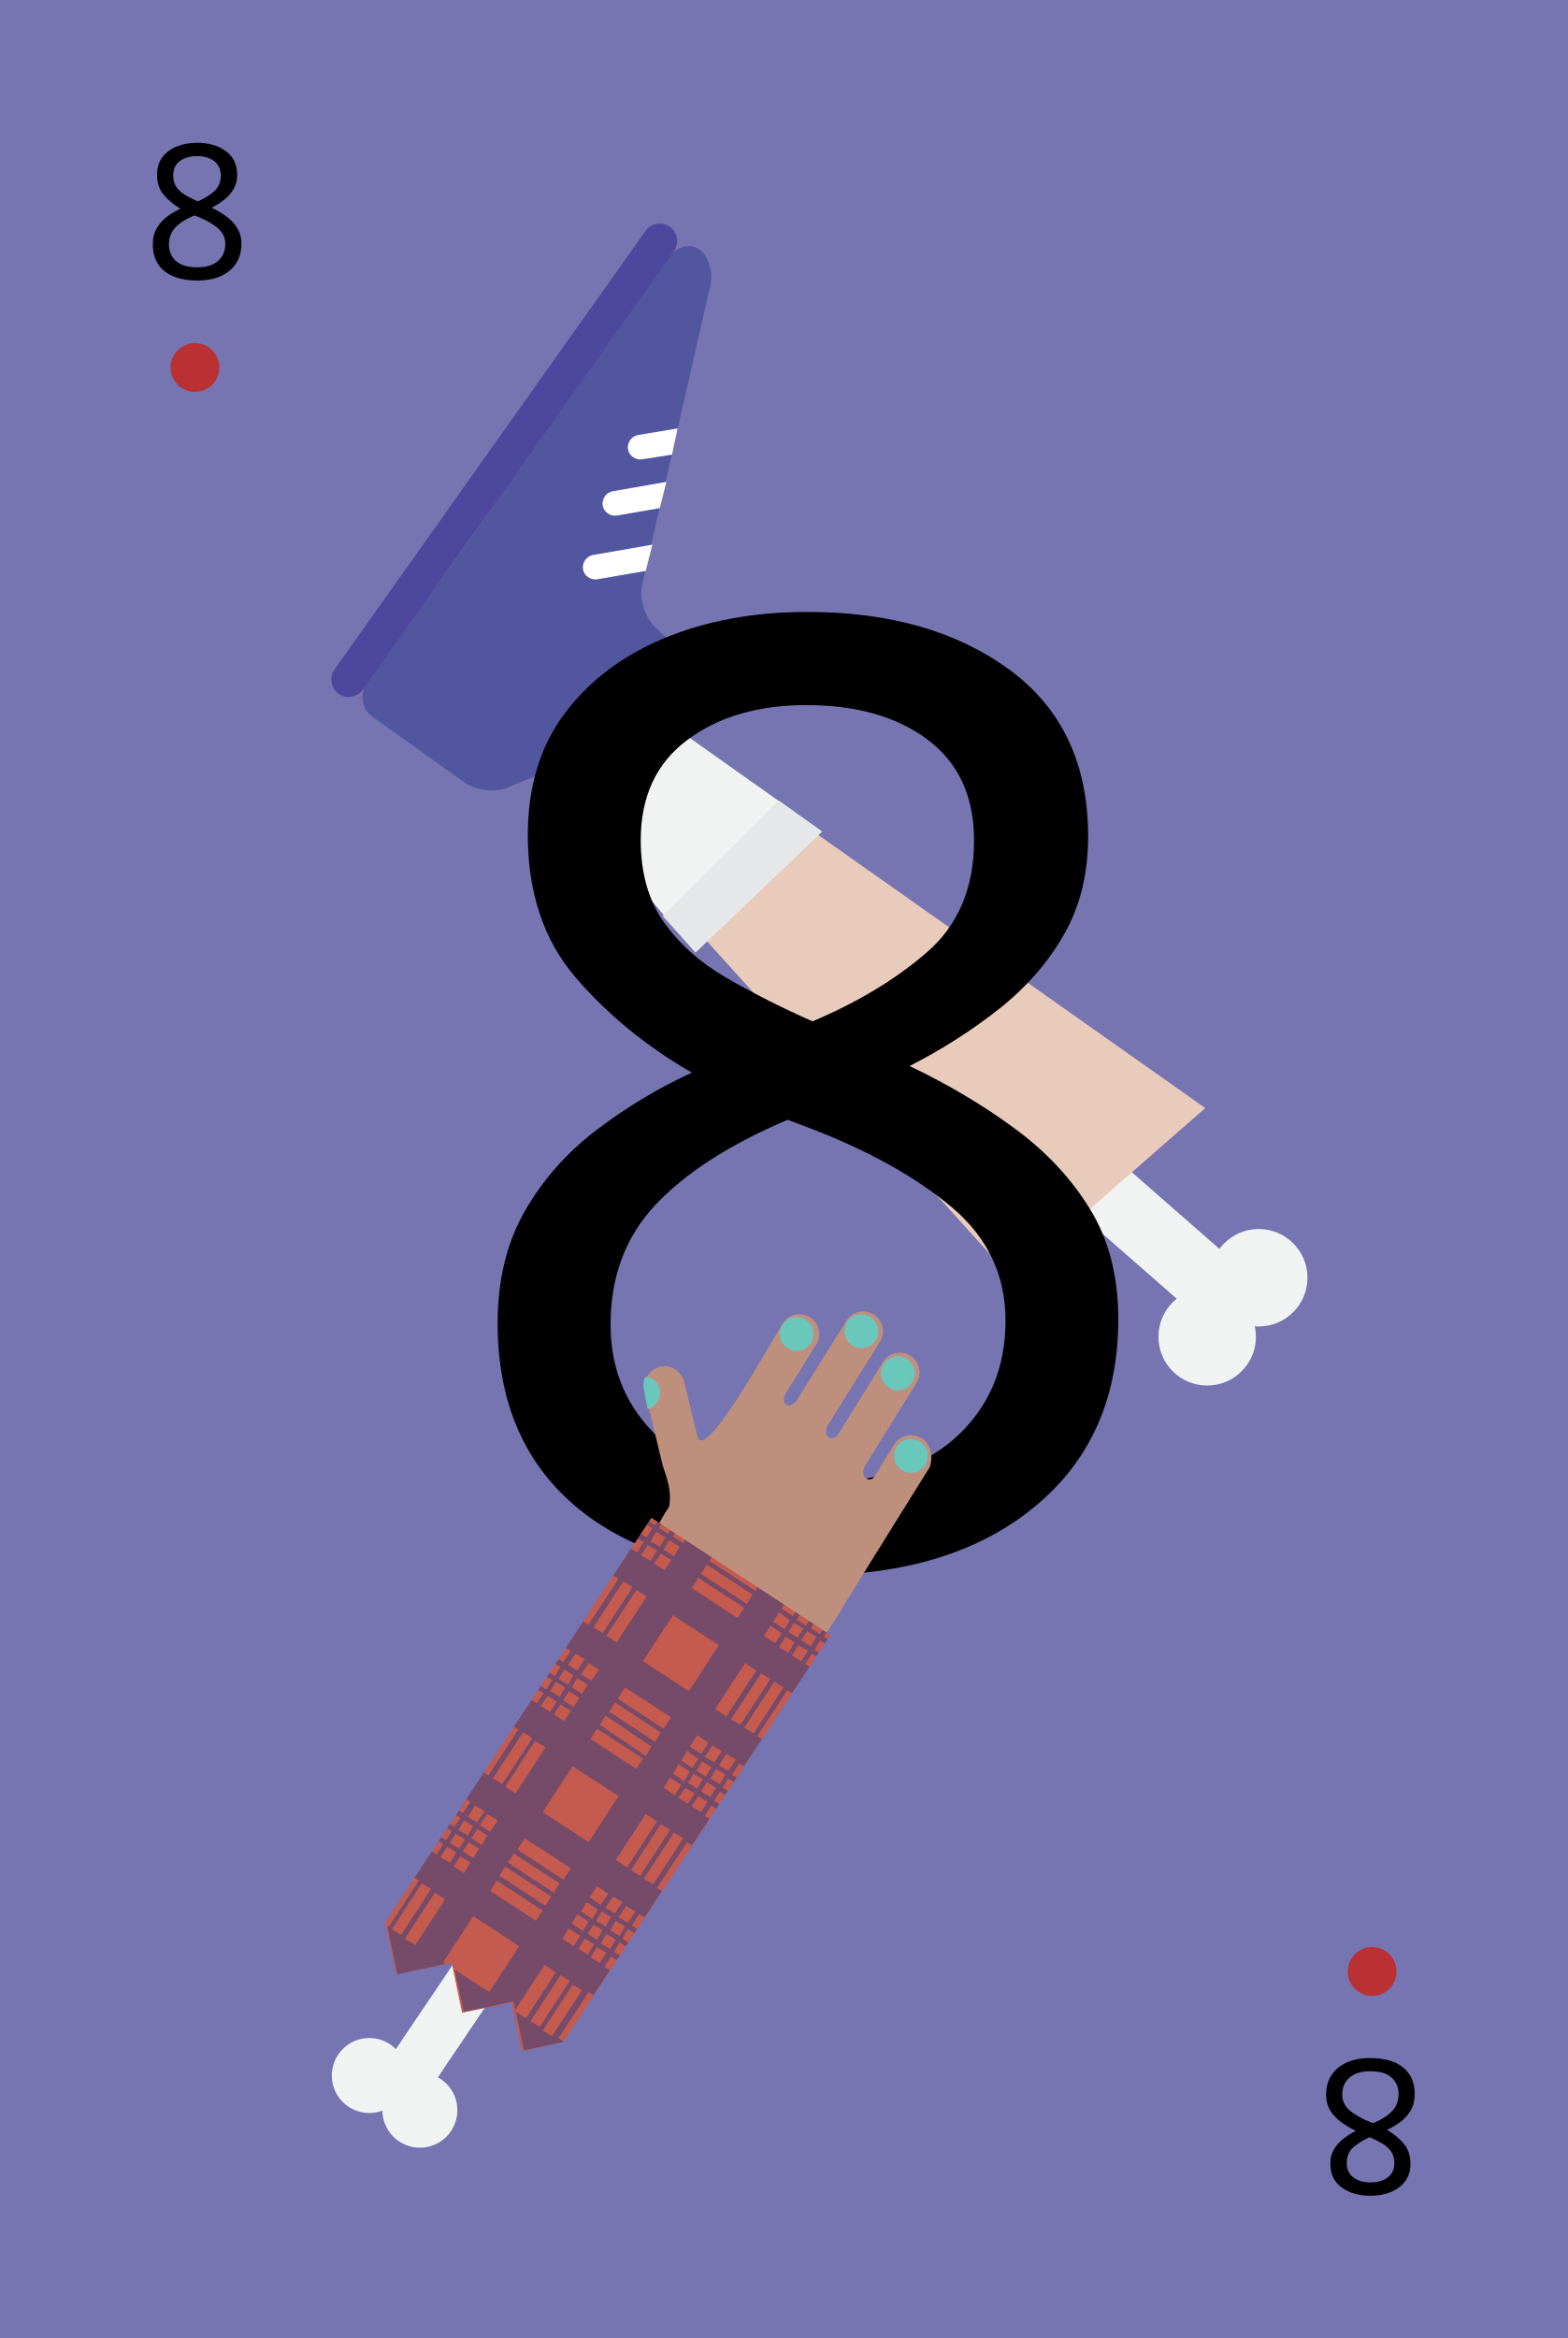
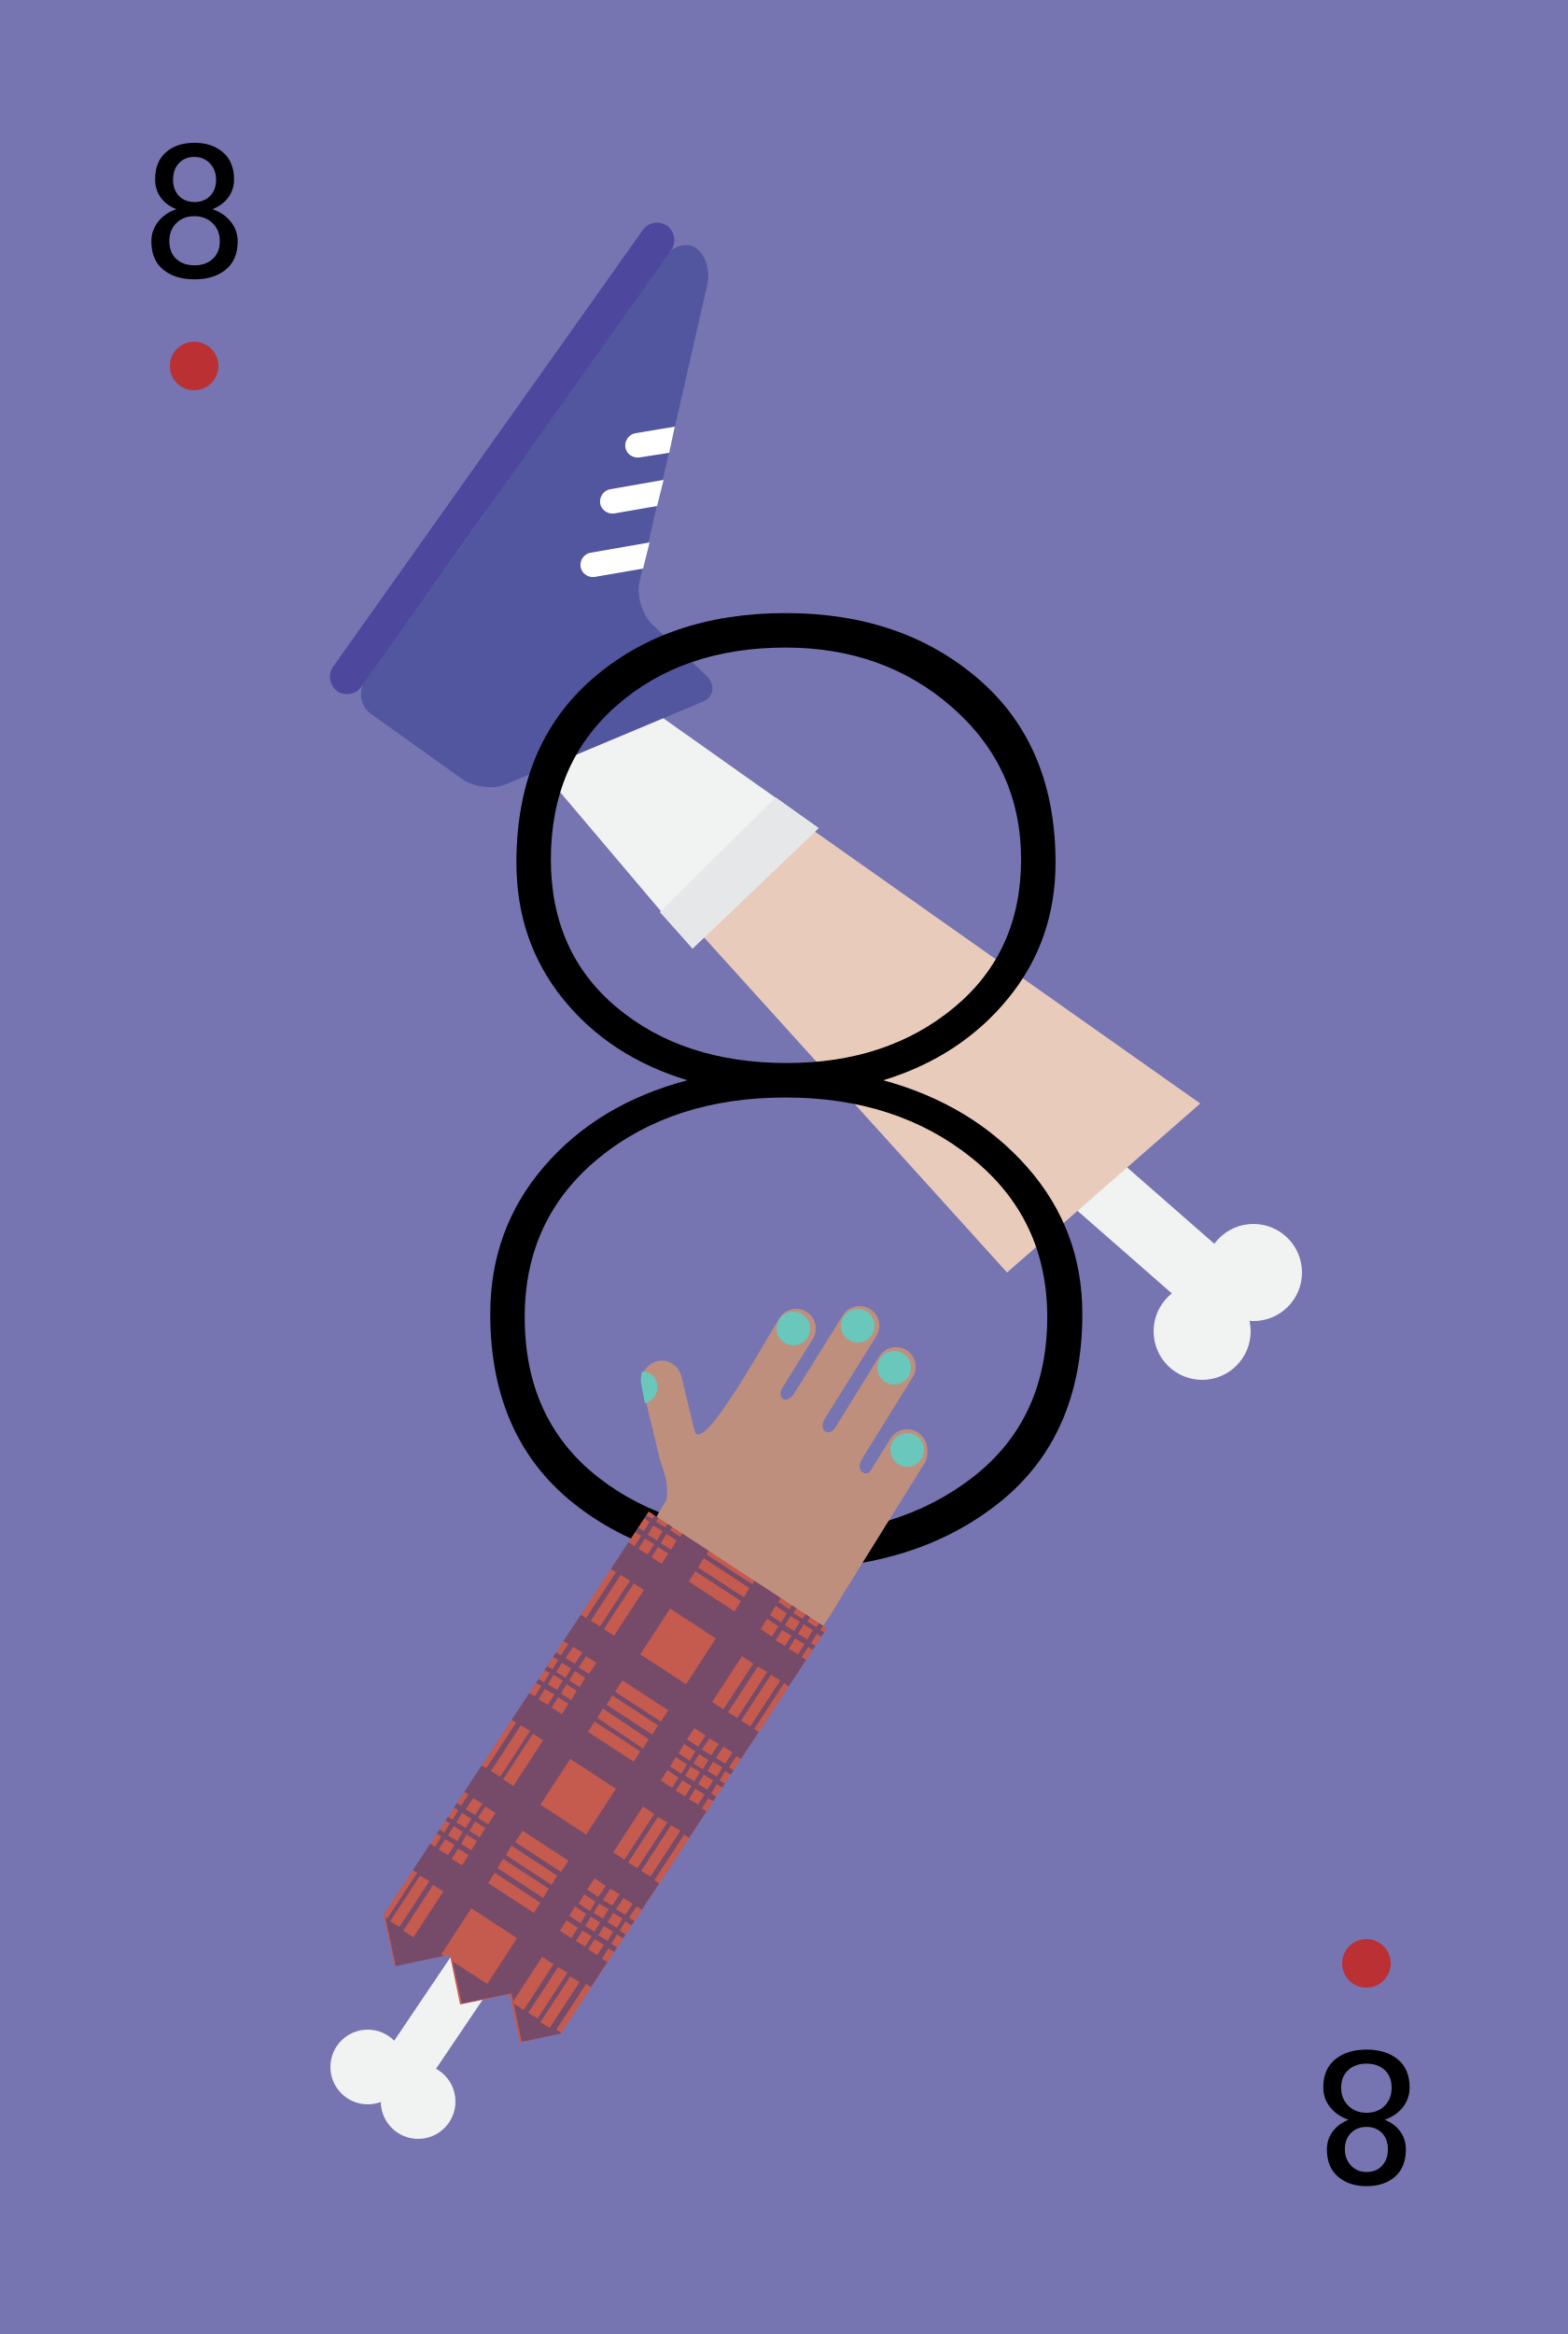
- <svg xmlns="http://www.w3.org/2000/svg" xmlns:xlink="http://www.w3.org/1999/xlink" version="1.1" id="Layer_1" x="0px" y="0px" viewBox="0 0 167.2 249.4" enable-background="new 0 0 167.2 249.4" xml:space="preserve">
-   <rect x="-5.7" y="-5.7" fill="#7674B1" width="178.6" height="260.8" />
+ <svg xmlns="http://www.w3.org/2000/svg" width="100%" height="100%" viewBox="0 0 168 250" version="1.1" xml:space="preserve" style="fill-rule:evenodd;clip-rule:evenodd;stroke-linejoin:round;stroke-miterlimit:1.414;">
+   <rect x="-5.7" y="-5.7" width="178.6" height="260.8" style="fill:rgb(118,116,177);" />
  <g>
    <g>
-       <rect x="115.6" y="112.2" transform="matrix(-0.6586 0.7525 -0.7525 -0.6586 293.9816 123.0272)" fill="#F1F2F2" width="7" height="32.1" />
-       <circle fill="#F1F2F2" cx="134.3" cy="136.3" r="5.2" />
-       <circle fill="#F1F2F2" cx="128.8" cy="142.6" r="5.2" />
+       <g transform="matrix(-0.6586,0.7525,-0.7525,-0.6586,293.982,123.027)">
+         <rect x="115.6" y="112.2" width="7" height="32.1" style="fill:rgb(241,242,242);" />
+       </g>
+       <circle cx="134.3" cy="136.3" r="5.2" style="fill:rgb(241,242,242);" />
+       <circle cx="128.8" cy="142.6" r="5.2" style="fill:rgb(241,242,242);" />
    </g>
    <g>
-       <polygon fill="#E9CBBC" points="50.9,73.3 55.6,66.7 128.6,118.2 107.9,136.3   " />
-       <polygon fill="#F1F2F2" points="50.4,73.5 55.9,66.2 87.7,88.7 74.2,101.6   " />
-       <polygon fill="#E6E7E8" points="70.7,97.7 83.1,85.4 87.7,88.7 74.2,101.6   " />
+       <path d="M50.9,73.3L55.6,66.7L128.6,118.2L107.9,136.3L50.9,73.3Z" style="fill:rgb(233,203,188);fill-rule:nonzero;" />
+       <path d="M50.4,73.5L55.9,66.2L87.7,88.7L74.2,101.6L50.4,73.5Z" style="fill:rgb(241,242,242);fill-rule:nonzero;" />
+       <path d="M70.7,97.7L83.1,85.4L87.7,88.7L74.2,101.6L70.7,97.7Z" style="fill:rgb(230,231,232);fill-rule:nonzero;" />
      <g>
-         <path fill="#51569F" d="M68.5,62.4c-0.3,1.4,0.3,3.4,1.3,4.4l5.9,5.6c1,1,0.8,2.3-0.5,2.8l-21,8.8c-1.3,0.6-3.4,0.3-4.6-0.5     l-9.8-7c-1.2-0.8-1.5-2.5-0.6-3.7L49.8,58c0.8-1.2,2.2-3,2.9-4.2c0.8-1.1,2.1-3,2.9-4.2l15.7-22.1c0.8-1.2,2.3-1.6,3.3-0.9     s1.5,2.4,1.2,3.8L68.5,62.4z" />
-         <path fill="#4D489E" d="M68.9,24.6L35.7,71.4c-0.6,0.8-0.4,2,0.4,2.6h0c0.8,0.6,2,0.4,2.6-0.4l33.2-46.8c0.6-0.8,0.4-2-0.4-2.6     l0,0C70.6,23.6,69.5,23.8,68.9,24.6z" />
-         <path fill="#FFFFFF" d="M68.9,60.9l-5.2,0.9c-0.7,0.1-1.4-0.4-1.5-1.1c-0.1-0.7,0.4-1.4,1.1-1.5l6.3-1.1L68.9,60.9z" />
-         <path fill="#FFFFFF" d="M70.4,54.2L65.8,55c-0.7,0.1-1.4-0.4-1.5-1.1c-0.1-0.7,0.4-1.4,1.1-1.5l5.7-1L70.4,54.2z" />
-         <path fill="#FFFFFF" d="M71.7,48.5L68.5,49c-0.7,0.1-1.4-0.4-1.5-1.1c-0.1-0.7,0.4-1.4,1.1-1.5l4.2-0.7L71.7,48.5z" />
+         <path d="M68.5,62.4C68.2,63.8 68.8,65.8 69.8,66.8L75.7,72.4C76.7,73.4 76.5,74.7 75.2,75.2L54.2,84C52.9,84.6 50.8,84.3 49.6,83.5L39.8,76.5C38.6,75.7 38.3,74 39.2,72.8L49.8,58C50.6,56.8 52,55 52.7,53.8C53.5,52.7 54.8,50.8 55.6,49.6L71.3,27.5C72.1,26.3 73.6,25.9 74.6,26.6C75.6,27.3 76.1,29 75.8,30.4L68.5,62.4Z" style="fill:rgb(81,86,159);fill-rule:nonzero;" />
+         <path d="M68.9,24.6L35.7,71.4C35.1,72.2 35.3,73.4 36.1,74C36.9,74.6 38.1,74.4 38.7,73.6L71.9,26.8C72.5,26 72.3,24.8 71.5,24.2C70.6,23.6 69.5,23.8 68.9,24.6Z" style="fill:rgb(77,72,158);fill-rule:nonzero;" />
+         <path d="M68.9,60.9L63.7,61.8C63,61.9 62.3,61.4 62.2,60.7C62.1,60 62.6,59.3 63.3,59.2L69.6,58.1L68.9,60.9Z" style="fill:white;fill-rule:nonzero;" />
+         <path d="M70.4,54.2L65.8,55C65.1,55.1 64.4,54.6 64.3,53.9C64.2,53.2 64.7,52.5 65.4,52.4L71.1,51.4L70.4,54.2Z" style="fill:white;fill-rule:nonzero;" />
+         <path d="M71.7,48.5L68.5,49C67.8,49.1 67.1,48.6 67,47.9C66.9,47.2 67.4,46.5 68.1,46.4L72.3,45.7L71.7,48.5Z" style="fill:white;fill-rule:nonzero;" />
      </g>
    </g>
  </g>
-   <circle fill="#BA3033" cx="20.8" cy="39.2" r="2.6" />
-   <g>
-     <text transform="matrix(1 0 0 1 15.3198 29.7173)" font-family="'RobotoSlab-Regular'" font-size="20">8</text>
+   <circle cx="20.8" cy="39.2" r="2.6" style="fill:rgb(186,48,51);" />
+   <g transform="matrix(1,0,0,1,15.3198,29.7173)">
+     <path d="M9.756,-10.508C9.756,-9.766 9.548,-9.116 9.131,-8.56C8.714,-8.003 8.151,-7.588 7.441,-7.314C8.262,-7.028 8.918,-6.579 9.409,-5.967C9.901,-5.355 10.146,-4.648 10.146,-3.848C10.146,-2.533 9.718,-1.528 8.862,-0.835C8.006,-0.142 6.895,0.205 5.527,0.205C4.134,0.205 3.014,-0.142 2.168,-0.835C1.322,-1.528 0.898,-2.533 0.898,-3.848C0.898,-4.648 1.139,-5.355 1.621,-5.967C2.103,-6.579 2.754,-7.028 3.574,-7.314C2.865,-7.588 2.308,-8.003 1.904,-8.56C1.501,-9.116 1.299,-9.766 1.299,-10.508C1.299,-11.758 1.685,-12.723 2.456,-13.403C3.228,-14.084 4.245,-14.424 5.508,-14.424C6.758,-14.424 7.778,-14.084 8.569,-13.403C9.36,-12.723 9.756,-11.758 9.756,-10.508ZM8.232,-3.887C8.232,-4.668 7.975,-5.309 7.461,-5.811C6.947,-6.312 6.296,-6.563 5.508,-6.563C4.714,-6.563 4.067,-6.313 3.569,-5.815C3.071,-5.317 2.822,-4.674 2.822,-3.887C2.822,-3.079 3.068,-2.446 3.56,-1.987C4.051,-1.528 4.707,-1.299 5.527,-1.299C6.328,-1.299 6.979,-1.53 7.48,-1.992C7.982,-2.454 8.232,-3.086 8.232,-3.887ZM7.832,-10.469C7.832,-11.172 7.612,-11.755 7.173,-12.217C6.733,-12.679 6.178,-12.91 5.508,-12.91C4.824,-12.91 4.272,-12.687 3.853,-12.241C3.433,-11.795 3.223,-11.204 3.223,-10.469C3.223,-9.746 3.434,-9.167 3.857,-8.73C4.281,-8.294 4.837,-8.076 5.527,-8.076C6.204,-8.076 6.758,-8.294 7.188,-8.73C7.617,-9.167 7.832,-9.746 7.832,-10.469Z" style="fill-rule:nonzero;" />
  </g>
-   <circle fill="#BA3033" cx="146.4" cy="210.3" r="2.6" />
-   <g>
-     <text transform="matrix(-1 0 0 -1 151.9257 219.7416)" font-family="'RobotoSlab-Regular'" font-size="20">8</text>
+   <circle cx="146.4" cy="210.3" r="2.6" style="fill:rgb(186,48,51);" />
+   <g transform="matrix(-1,0,0,-1,151.926,219.742)">
+     <path d="M9.756,-10.508C9.756,-9.766 9.548,-9.116 9.131,-8.56C8.714,-8.003 8.151,-7.588 7.441,-7.314C8.262,-7.028 8.918,-6.579 9.409,-5.967C9.901,-5.355 10.146,-4.648 10.146,-3.848C10.146,-2.533 9.718,-1.528 8.862,-0.835C8.006,-0.142 6.895,0.205 5.527,0.205C4.134,0.205 3.014,-0.142 2.168,-0.835C1.322,-1.528 0.898,-2.533 0.898,-3.848C0.898,-4.648 1.139,-5.355 1.621,-5.967C2.103,-6.579 2.754,-7.028 3.574,-7.314C2.865,-7.588 2.308,-8.003 1.904,-8.56C1.501,-9.116 1.299,-9.766 1.299,-10.508C1.299,-11.758 1.685,-12.723 2.456,-13.403C3.228,-14.084 4.245,-14.424 5.508,-14.424C6.758,-14.424 7.778,-14.084 8.569,-13.403C9.36,-12.723 9.756,-11.758 9.756,-10.508ZM8.232,-3.887C8.232,-4.668 7.975,-5.309 7.461,-5.811C6.947,-6.312 6.296,-6.563 5.508,-6.563C4.714,-6.563 4.067,-6.313 3.569,-5.815C3.071,-5.317 2.822,-4.674 2.822,-3.887C2.822,-3.079 3.068,-2.446 3.56,-1.987C4.051,-1.528 4.707,-1.299 5.527,-1.299C6.328,-1.299 6.979,-1.53 7.48,-1.992C7.982,-2.454 8.232,-3.086 8.232,-3.887ZM7.832,-10.469C7.832,-11.172 7.612,-11.755 7.173,-12.217C6.733,-12.679 6.178,-12.91 5.508,-12.91C4.824,-12.91 4.272,-12.687 3.853,-12.241C3.433,-11.795 3.223,-11.204 3.223,-10.469C3.223,-9.746 3.434,-9.167 3.857,-8.73C4.281,-8.294 4.837,-8.076 5.527,-8.076C6.204,-8.076 6.758,-8.294 7.188,-8.73C7.617,-9.167 7.832,-9.746 7.832,-10.469Z" style="fill-rule:nonzero;" />
  </g>
-   <text transform="matrix(1 0 0 1 46.2383 166.6374)" font-family="'RobotoSlab-Thin'" font-size="140">8</text>
+   <g transform="matrix(1,0,0,1,46.2383,166.637)">
+     <path d="M66.855,-74.238C66.855,-68.678 65.158,-63.825 61.763,-59.678C58.368,-55.531 53.913,-52.614 48.398,-50.928C54.733,-49.196 59.871,-46.097 63.813,-41.631C67.756,-37.165 69.727,-31.924 69.727,-25.908C69.727,-17.158 66.753,-10.413 60.806,-5.674C54.858,-0.934 47.282,1.436 38.076,1.436C28.688,1.436 21.043,-0.934 15.142,-5.674C9.24,-10.413 6.289,-17.158 6.289,-25.908C6.289,-31.969 8.215,-37.233 12.065,-41.699C15.916,-46.165 21.032,-49.242 27.412,-50.928C21.852,-52.614 17.409,-55.519 14.082,-59.644C10.755,-63.768 9.092,-68.633 9.092,-74.238C9.092,-82.624 11.792,-89.175 17.192,-93.892C22.593,-98.608 29.508,-100.967 37.939,-100.967C46.279,-100.967 53.184,-98.597 58.652,-93.857C64.121,-89.118 66.855,-82.578 66.855,-74.238ZM65.967,-25.566C65.967,-32.585 63.278,-38.258 57.9,-42.588C52.523,-46.917 45.869,-49.082 37.939,-49.082C29.873,-49.082 23.197,-46.917 17.91,-42.588C12.624,-38.258 9.98,-32.585 9.98,-25.566C9.98,-18.229 12.601,-12.51 17.842,-8.408C23.083,-4.307 29.827,-2.256 38.076,-2.256C46.097,-2.256 52.751,-4.318 58.037,-8.442C63.324,-12.567 65.967,-18.275 65.967,-25.566ZM63.164,-74.58C63.164,-81.097 60.726,-86.509 55.85,-90.815C50.973,-95.122 45.003,-97.275 37.939,-97.275C30.602,-97.275 24.575,-95.213 19.858,-91.089C15.142,-86.965 12.783,-81.462 12.783,-74.58C12.783,-67.926 15.153,-62.629 19.893,-58.687C24.632,-54.744 30.693,-52.773 38.076,-52.773C45.231,-52.773 51.201,-54.756 55.986,-58.721C60.771,-62.686 63.164,-67.972 63.164,-74.58Z" style="fill-rule:nonzero;" />
+   </g>
  <g>
    <g>
-       <rect x="46.9" y="200.2" transform="matrix(-0.8288 -0.5595 0.5595 -0.8288 -28.2999 416.5379)" fill="#F1F2F2" width="5.4" height="24.9" />
-       <circle fill="#F1F2F2" cx="44.8" cy="225.1" r="4" />
-       <circle fill="#F1F2F2" cx="39.4" cy="221.4" r="4" />
+       <g transform="matrix(-0.8288,-0.5595,0.5595,-0.8288,-28.2999,416.538)">
+         <rect x="46.9" y="200.2" width="5.4" height="24.9" style="fill:rgb(241,242,242);" />
+       </g>
+       <circle cx="44.8" cy="225.1" r="4" style="fill:rgb(241,242,242);" />
+       <circle cx="39.4" cy="221.4" r="4" style="fill:rgb(241,242,242);" />
    </g>
    <g>
-       <path fill="#BF8F7E" d="M98.3,153.4c-1-0.6-2.3-0.3-2.9,0.7l-2.1,3.4c-0.4,0.7-1.8,0.2-0.9-1.3c0.5-0.8,5.4-8.7,5.4-8.7    c0.6-1,0.3-2.3-0.7-2.9c-1-0.6-2.3-0.3-2.9,0.7l-4.7,7.6c-0.7,1.1-1.9,0.3-1.1-1c0.4-0.6,5.5-8.8,5.5-8.8c0.6-1,0.3-2.3-0.7-2.9    c-1-0.6-2.3-0.3-2.9,0.7l-5.3,8.5c-1,1.2-1.7,0.1-1.2-0.7c0.3-0.5,3.3-5.3,3.3-5.3c0.6-1,0.3-2.3-0.7-2.9c-1-0.6-2.3-0.3-2.9,0.7    c-2.3,3.8-8.4,14.8-9.1,12l-1.4-5.8c-0.3-1.1-1.4-1.9-2.6-1.6c-1.1,0.3-1.9,1.4-1.6,2.6l1.9,7.9c0,0,0,0,0,0c0,0,0,0,0,0    c0.4,1.3,1,2.6,0.7,4.4c-10.5,15.9,4,36,18.9,10.1l4.6-7.4l4.3-6.9C99.6,155.3,99.3,154,98.3,153.4z" />
-       <g>
-         <circle fill="#6AC7BB" cx="85" cy="142.3" r="1.8" />
+       <path d="M98.3,153.4C97.3,152.8 96,153.1 95.4,154.1L93.3,157.5C92.9,158.2 91.5,157.7 92.4,156.2C92.9,155.4 97.8,147.5 97.8,147.5C98.4,146.5 98.1,145.2 97.1,144.6C96.1,144 94.8,144.3 94.2,145.3L89.5,152.9C88.8,154 87.6,153.2 88.4,151.9C88.8,151.3 93.9,143.1 93.9,143.1C94.5,142.1 94.2,140.8 93.2,140.2C92.2,139.6 90.9,139.9 90.3,140.9L85,149.4C84,150.6 83.3,149.5 83.8,148.7C84.1,148.2 87.1,143.4 87.1,143.4C87.7,142.4 87.4,141.1 86.4,140.5C85.4,139.9 84.1,140.2 83.5,141.2C81.2,145 75.1,156 74.4,153.2L73,147.4C72.7,146.3 71.6,145.5 70.4,145.8C69.3,146.1 68.5,147.2 68.8,148.4L70.7,156.3C71.1,157.6 71.7,158.9 71.4,160.7C60.9,176.6 75.4,196.7 90.3,170.8L94.9,163.4L99.2,156.5C99.6,155.3 99.3,154 98.3,153.4Z" style="fill:rgb(191,143,126);fill-rule:nonzero;" />
+       <circle cx="85" cy="142.3" r="1.8" style="fill:rgb(106,199,187);" />
+       <circle cx="91.9" cy="142" r="1.8" style="fill:rgb(106,199,187);" />
+       <circle cx="95.8" cy="146.5" r="1.8" style="fill:rgb(106,199,187);" />
+       <circle cx="97.2" cy="155.3" r="1.8" style="fill:rgb(106,199,187);" />
+       <path d="M68.7,148.2L68.9,149.3L69.1,150.3C70,150.1 70.6,149.1 70.4,148.2C70.2,147.4 69.6,146.9 68.8,146.9C68.7,147.2 68.6,147.7 68.7,148.2Z" style="fill:rgb(106,199,187);fill-rule:nonzero;" />
+     </g>
+     <path d="M62.2,223.9L60.9,217.7L55.7,218.8L54.6,213.6L49.3,214.7L48.2,209.4L42.3,210.6L41,204.7L39.2,205.1L40.2,209.1L35.1,210.4" style="fill:none;" />
+     <path d="M48.2,209.4L49.3,214.7L54.6,213.6L55.7,218.8L60.1,217.8L88.6,174.4L69.5,161.9L41.1,205.1L42.3,210.6L48.2,209.4Z" style="fill:rgb(197,90,78);fill-rule:nonzero;" />
+     <g>
+       <g opacity="0.5">
+         <clipPath id="_clip1">
+           <path d="M37.6,210.4L69.5,161.9L88.6,174.4L56.7,222.9" />
+         </clipPath>
+         <g clip-path="url(#_clip1)">
+           <path d="M41.8,193.1L41.1,194.2M42.7,191.7L42.1,192.7M43.6,190.3L43,191.3M44.7,188.6L43.9,189.8M49.9,180.9L46.7,185.8M53.4,175.6L52.8,176.6M54.4,174.2L53.8,175.2M55.5,172.5L54.7,173.7M40.5,204.8L43.7,200L44.7,200.6L41.5,205.5L41.3,205.4L42.4,210.6L47.5,209.5L47.3,209.3L50.5,204.4L55.4,207.6L52.2,212.5L48.5,210.1L49.5,214.6L54.8,213.5L55.9,218.7L60.2,217.8L59.6,217.4L62.8,212.5L63.9,213.2L61,217.6L61.1,217.6L74,204L88,183L89.3,183.9L91.2,181.1L89.9,180.2L90.6,179.1L91.9,180L92.2,179.6L90.9,178.7L91.5,177.7L92.8,178.6L93.1,178.2L91.8,177.3L92.4,176.3L93.7,177.2L94,176.8L92.7,175.9L93.5,174.7L94.8,175.6L96.7,172.8L95.4,171.9L96.2,170.7L93.4,168.8L92.6,170L91.5,169.3L92.3,168.1L91.9,167.8L91.1,169L90.1,168.4L90.9,167.2L90.5,166.9L89.7,168.1L88.7,167.5L89.5,166.3L89.1,166L88.3,167.2L87.1,166.4L87.9,165.2L85,163L84.2,164.2L79.3,161L80.1,159.8L77.3,157.9L76.5,159.1L75.4,158.4L76.2,157.2L75.8,156.9L75,158.1L74,157.5L74.8,156.3L74.4,156L73.6,157.2L72.6,156.6L73.4,155.4L73,155L72.2,156.2L71,155.4L71.8,154.2L69,152.3L68.2,153.5L67,152.7L65.1,155.5L66.3,156.3L65.5,157.5L64.3,156.7L64,157.1L65.2,157.9L64.6,158.9L63.4,158.1L63.1,158.5L64.3,159.3L63.7,160.3L62.5,159.5L62,160L63.2,160.8L62.5,161.9L61.3,161.1L59.4,163.9L60.6,164.7L57.4,169.6L56.2,168.8M88.2,171L89.2,171.6L88.4,172.8L87.4,172.2L88.2,171ZM88.1,173.3L87.5,174.3L86.5,173.7L87.1,172.7L88.1,173.3ZM84.8,175.2L84.1,176.3L83.1,175.7L83.8,174.6L84.8,175.2ZM84.1,174.1L84.7,173.1L85.7,173.7L85.1,174.7L84.1,174.1ZM82.2,179.1L79,184L78,183.4L81.2,178.5L82.2,179.1ZM77,186.8L76.2,188L75.2,187.4L76,186.2L77,186.8ZM75.9,188.5L75.3,189.5L74.3,188.9L74.9,187.9L75.9,188.5ZM72.4,191.8L73.1,190.7L74.1,191.3L73.4,192.4L72.4,191.8ZM71.5,195.2L68.3,200.1L67.3,199.5L70.5,194.6L71.5,195.2ZM73.4,190.2L74,189.2L75,189.8L74.4,190.8L73.4,190.2ZM74.8,187.1L73.6,186.3L74.4,185.1L75.6,185.9L74.8,187.1ZM74.5,187.6L73.9,188.6L72.7,187.8L73.3,186.8L74.5,187.6ZM73.6,189L73,190L71.8,189.2L72.4,188.2L73.6,189ZM72.7,190.4L72,191.5L70.8,190.7L71.5,189.6L72.7,190.4ZM70.1,194.3L66.9,199.2L65.7,198.4L68.9,193.5L70.1,194.3ZM60.6,177.6L61.4,176.4L62.4,177L61.6,178.2L60.6,177.6ZM61.2,178.7L60.6,179.7L59.6,179.1L60.2,178.1L61.2,178.7ZM63.3,173.6L66.5,168.7L67.5,169.3L64.3,174.2L63.3,173.6ZM67.9,169.6L69,170.3L65.8,175.2L64.7,174.5L67.9,169.6ZM63.7,184.4L68.6,187.6L67.9,188.7L63,185.5L63.7,184.4ZM69.5,186.3L68.9,187.3L64,184L64.6,183L69.5,186.3ZM65,182.6L65.6,181.6L70.5,184.8L69.9,185.8L65,182.6ZM62.6,202.9L63.8,203.7L63.2,204.7L62,203.9L62.6,202.9ZM62.9,202.4L63.7,201.2L64.9,202L64.1,203.2L62.9,202.4ZM70.8,184.4L65.9,181.2L66.7,180L71.6,183.2L70.8,184.4ZM71.9,166L70.8,165.3L71.4,164.3L72.5,165L71.9,166ZM71.6,166.4L70.9,167.5L69.8,166.8L70.5,165.7L71.6,166.4ZM70.4,165L69.4,164.4L70,163.4L71,164L70.4,165ZM70.1,165.4L69.4,166.5L68.4,165.9L69.1,164.8L70.1,165.4ZM69,164L68,163.4L68.6,162.4L69.6,163L69,164ZM68.7,164.5L68,165.6L67,165L67.7,163.9L68.7,164.5ZM66,168.4L62.8,173.3L61.8,172.7L65,167.8L66,168.4ZM60.9,176.1L60.1,177.3L59.1,176.7L59.9,175.5L60.9,176.1ZM59.8,177.8L59.2,178.8L58.2,178.2L58.8,177.2L59.8,177.8ZM58.9,179.2L58.3,180.2L57.3,179.6L57.9,178.6L58.9,179.2ZM58,180.6L57.3,181.7L56.3,181.1L57,180L58,180.6ZM55.3,184.5L52.1,189.4L51.1,188.8L54.3,183.9L55.3,184.5ZM50.2,192.2L49.4,193.4L48.4,192.8L49.2,191.6L50.2,192.2ZM49.1,193.9L48.5,194.9L47.5,194.3L48.1,193.3L49.1,193.9ZM48.2,195.3L47.6,196.3L46.6,195.7L47.2,194.7L48.2,195.3ZM47.7,197L48.7,197.6L48,198.7L47,198.1L47.7,197ZM48,196.6L48.6,195.6L49.6,196.2L49,197.2L48,196.6ZM48.9,195.2L49.5,194.2L50.5,194.8L49.9,195.8L48.9,195.2ZM49.9,193.8L50.7,192.6L51.7,193.2L50.9,194.4L49.9,193.8ZM52.6,189.7L55.8,184.8L56.8,185.4L53.6,190.3L52.6,189.7ZM57.7,182L58.4,180.9L59.4,181.5L58.7,182.6L57.7,182ZM58.7,180.4L59.3,179.4L60.3,180L59.7,181L58.7,180.4ZM59.8,181.8L60.9,182.5L60.2,183.6L59.1,182.9L59.8,181.8ZM60.1,181.4L60.7,180.4L61.8,181.1L61.2,182.1L60.1,181.4ZM61,180L61.6,179L62.7,179.7L62.1,180.7L61,180ZM62,178.6L62.8,177.4L63.9,178.1L63.1,179.3L62,178.6ZM61.1,188.4L66,191.6L62.8,196.5L57.9,193.3L61.1,188.4ZM60.7,205.7L61.9,206.5L61.2,207.6L60,206.8L60.7,205.7ZM61,205.2L61.6,204.2L62.8,205L62.2,206L61,205.2ZM62.4,206.8L63.4,207.4L62.7,208.5L61.7,207.9L62.4,206.8ZM62.7,206.3L63.3,205.3L64.3,205.9L63.7,206.9L62.7,206.3ZM63.6,204.9L64.2,203.9L65.2,204.5L64.6,205.5L63.6,204.9ZM64.6,203.5L65.4,202.3L66.4,202.9L65.6,204.1L64.6,203.5ZM65.7,204.9L66.7,205.5L66.1,206.5L65.1,205.9L65.7,204.9ZM66,204.5L66.8,203.3L67.8,203.9L67,205.1L66,204.5ZM68.7,200.4L71.9,195.5L72.9,196.1L69.7,201L68.7,200.4ZM73.8,192.7L74.5,191.6L75.5,192.2L74.8,193.3L73.8,192.7ZM74.8,191.1L75.4,190.1L76.4,190.7L75.8,191.7L74.8,191.1ZM75.8,189.7L76.4,188.7L77.4,189.3L76.8,190.3L75.8,189.7ZM76.7,188.3L77.5,187.1L78.5,187.7L77.7,188.9L76.7,188.3ZM79.4,184.3L82.6,179.4L83.6,180L80.4,184.9L79.4,184.3ZM84.5,176.6L85.2,175.5L86.2,176.1L85.5,177.2L84.5,176.6ZM85.5,175L86.1,174L87.1,174.6L86.5,175.6L85.5,175ZM86.8,170.1L87.8,170.7L87,171.9L86,171.3L86.8,170.1ZM86.6,172.4L86,173.4L85,172.8L85.6,171.8L86.6,172.4ZM85.1,169L86.3,169.8L85.5,171L84.3,170.2L85.1,169ZM84,170.6L85.2,171.4L84.6,172.4L83.4,171.6L84,170.6ZM83.1,172L84.3,172.8L83.7,173.8L82.5,173L83.1,172ZM82.2,173.4L83.4,174.2L82.7,175.3L81.5,174.5L82.2,173.4ZM79.5,177.4L80.7,178.2L77.5,183.1L76.3,182.3L79.5,177.4ZM77.4,163.9L82.3,167.1L81.5,168.3L76.6,165.1L77.4,163.9ZM76.3,165.5L81.2,168.7L80.6,169.7L75.7,166.5L76.3,165.5ZM75.4,166.9L80.3,170.1L79.7,171.1L74.8,167.9L75.4,166.9ZM74.5,168.3L79.4,171.5L78.7,172.6L73.8,169.4L74.5,168.3ZM71.8,172.3L76.7,175.5L73.5,180.4L68.6,177.2L71.8,172.3ZM73.5,161.2L74.6,161.9L73.8,163.1L72.7,162.4L73.5,161.2ZM73.5,163.6L72.9,164.6L71.8,163.9L72.4,162.9L73.5,163.6ZM72.1,160.3L73.1,160.9L72.3,162.1L71.3,161.5L72.1,160.3ZM71.9,162.6L71.3,163.6L70.3,163L70.9,162L71.9,162.6ZM70.7,159.4L71.7,160L70.9,161.2L69.9,160.6L70.7,159.4ZM70.5,161.7L69.9,162.7L68.9,162.1L69.5,161.1L70.5,161.7ZM69,158.3L70.2,159.1L69.4,160.3L68.2,159.5L69,158.3ZM67.9,159.9L69.1,160.7L68.5,161.7L67.3,160.9L67.9,159.9ZM67,161.3L68.2,162.1L67.6,163.1L66.4,162.3L67,161.3ZM66.1,162.7L67.3,163.5L66.6,164.6L65.4,163.8L66.1,162.7ZM63.4,166.7L64.6,167.5L61.4,172.4L60.2,171.6L63.4,166.7ZM58.3,174.4L59.5,175.2L58.7,176.4L57.5,175.6L58.3,174.4ZM57.2,176L58.4,176.8L57.8,177.8L56.6,177L57.2,176ZM56.3,177.4L57.5,178.2L56.9,179.2L55.7,178.4L56.3,177.4ZM55.3,178.8L56.5,179.6L55.8,180.7L54.6,179.9L55.3,178.8ZM52.7,182.8L53.9,183.6L50.7,188.5L49.5,187.7L52.7,182.8ZM47.6,190.5L48.8,191.3L48,192.5L46.8,191.7L47.6,190.5ZM46.5,192.2L47.7,193L47.1,194L45.9,193.2L46.5,192.2ZM40,204.6L38.8,203.8L42,198.9L43.2,199.7L40,204.6ZM45.1,196.9L43.9,196.1L44.6,195L45.8,195.8L45.1,196.9ZM44.9,194.5L45.5,193.5L46.7,194.3L46.1,195.3L44.9,194.5ZM45.6,197.2L46.3,196.1L47.3,196.7L46.6,197.8L45.6,197.2ZM41.8,205.8L45,200.9L46,201.5L42.8,206.4L41.8,205.8ZM44.3,207.5L43.2,206.8L46.4,201.9L47.5,202.6L44.3,207.5ZM49.5,199.8L48.4,199.1L49.1,198L50.2,198.7L49.5,199.8ZM50.5,198.2L49.4,197.5L50,196.5L51.1,197.2L50.5,198.2ZM51.4,196.8L50.3,196.1L50.9,195.1L52,195.8L51.4,196.8ZM52.3,195.4L51.2,194.7L52,193.5L53.1,194.2L52.3,195.4ZM55,191.3L53.9,190.6L57.1,185.7L58.2,186.4L55,191.3ZM57.2,204.9L52.3,201.7L53,200.6L57.9,203.8L57.2,204.9ZM58.2,203.3L53.3,200.1L53.9,199.1L58.8,202.3L58.2,203.3ZM59.1,201.9L54.2,198.7L54.8,197.7L59.7,200.9L59.1,201.9ZM55.2,197.3L56,196.1L60.9,199.3L60.1,200.5L55.2,197.3ZM54.9,214.5L58.1,209.6L59.3,210.4L56.1,215.3L54.9,214.5ZM56.6,215.6L59.8,210.7L60.8,211.3L57.6,216.2L56.6,215.6ZM58.9,217.2L57.9,216.6L61.1,211.7L62.1,212.3L58.9,217.2ZM64,209.4L63,208.8L63.7,207.7L64.7,208.3L64,209.4ZM64.1,207.3L64.7,206.3L65.7,206.9L65.1,207.9L64.1,207.3ZM65.6,210.5L64.5,209.8L65.2,208.7L66.3,209.4L65.6,210.5ZM66.6,208.9L65.5,208.2L66.1,207.2L67.2,207.9L66.6,208.9ZM67.5,207.5L66.4,206.8L67,205.8L68.1,206.5L67.5,207.5ZM68.5,206.1L67.4,205.4L68.2,204.2L69.3,204.9L68.5,206.1ZM71.2,202.1L70.1,201.4L73.3,196.5L74.4,197.2L71.2,202.1ZM76.3,194.4L75.2,193.7L75.9,192.6L77,193.3L76.3,194.4ZM77.3,192.8L76.2,192.1L76.8,191.1L77.9,191.8L77.3,192.8ZM78.2,191.4L77.1,190.7L77.7,189.7L78.8,190.4L78.2,191.4ZM79.2,190L78.1,189.3L78.9,188.1L80,188.8L79.2,190ZM81.9,185.9L80.8,185.2L84,180.3L85.1,181L81.9,185.9ZM87,178.2L85.9,177.5L86.6,176.4L87.7,177.1L87,178.2ZM88,176.7L86.9,176L87.5,175L88.6,175.7L88,176.7ZM89,175.3L87.9,174.6L88.5,173.6L89.6,174.3L89,175.3ZM89.9,173.9L88.8,173.2L89.6,172L90.7,172.7L89.9,173.9Z" style="fill:rgb(39,59,131);fill-rule:nonzero;" />
+         </g>
+         <clipPath id="_clip2">
+           <path d="M37.6,210.4L69.5,161.9L88.6,174.4L56.7,222.9" />
+         </clipPath>
+         <g clip-path="url(#_clip2)">
+           <path d="M39.3,215.2L39.2,215.2L38.7,215.9L38.1,215.4L33.4,216.4L31.7,208.3L31.4,208.7L30.1,207.9L29.8,208.4L31.1,209.2L30.3,210.3L29.1,209.5L27.2,212.3L28.4,213.1L27,215.3L29.8,217.2L31.3,215L32.5,215.8L31,218L31.5,218.3L33,216.1L33.9,216.8L32.4,219L32.9,219.3L34.4,217.1L35.3,217.7L33.8,219.9L34.3,220.2L35.8,218L36.9,218.7L35.4,220.9L38.2,222.8L39.7,220.6" style="fill:rgb(39,59,131);fill-rule:nonzero;" />
+         </g>
      </g>
-       <g>
-         <circle fill="#6AC7BB" cx="91.9" cy="142" r="1.8" />
-       </g>
-       <g>
-         <circle fill="#6AC7BB" cx="95.8" cy="146.5" r="1.8" />
-       </g>
-       <g>
-         <circle fill="#6AC7BB" cx="97.2" cy="155.3" r="1.8" />
-       </g>
-       <g>
-         <path fill="#6AC7BB" d="M68.7,148.2l0.2,1.1l0.2,1c0.9-0.2,1.5-1.2,1.3-2.1c-0.2-0.8-0.8-1.3-1.6-1.3     C68.7,147.2,68.6,147.7,68.7,148.2z" />
-       </g>
-     </g>
-     <polyline fill="none" points="62.2,223.9 60.9,217.7 55.7,218.8 54.6,213.6 49.3,214.7 48.2,209.4 42.3,210.6 41,204.7 39.2,205.1    40.2,209.1 35.1,210.4  " />
-     <polygon fill="#C55A4E" points="48.2,209.4 49.3,214.7 54.6,213.6 55.7,218.8 60.1,217.8 88.6,174.4 69.5,161.9 41.1,205.1    42.3,210.6  " />
-     <g opacity="0.5">
-       <defs>
-         <polyline id="SVGID_7_" opacity="0.5" points="37.6,210.4 69.5,161.9 88.6,174.4 56.7,222.9    " />
-       </defs>
-       <clipPath id="SVGID_2_">
-         <use xlink:href="#SVGID_7_" overflow="visible" />
-       </clipPath>
-       <path clip-path="url(#SVGID_2_)" fill="#273B83" d="M41.8,193.1l-0.7,1.1 M42.7,191.7l-0.6,1 M43.6,190.3l-0.6,1 M44.7,188.6    l-0.8,1.2 M49.9,180.9l-3.2,4.9 M53.4,175.6l-0.6,1 M54.4,174.2l-0.6,1 M55.5,172.5l-0.8,1.2 M40.5,204.8l3.2-4.8l1,0.6l-3.2,4.9    l-0.2-0.1l1.1,5.2l0,0l5.1-1.1l-0.2-0.2l3.2-4.9l4.9,3.2l-3.2,4.9l-3.7-2.4l1,4.5l5.3-1.1l1.1,5.2l4.3-0.9l-0.6-0.4l3.2-4.9    l1.1,0.7l-2.9,4.4l0.1,0L74,204L88,183l1.3,0.9l1.9-2.8l-1.3-0.9l0.7-1.1l1.3,0.9l0.3-0.4l-1.3-0.9l0.6-1l1.3,0.9l0.3-0.4    l-1.3-0.9l0.6-1l1.3,0.9l0.3-0.4l-1.3-0.9l0.8-1.2l1.3,0.9l1.9-2.8l-1.3-0.9l0.8-1.2l-2.8-1.9l-0.8,1.2l-1.1-0.7l0.8-1.2l-0.4-0.3    l-0.8,1.2l-1-0.6l0.8-1.2l-0.4-0.3l-0.8,1.2l-1-0.6l0.8-1.2l-0.4-0.3l-0.8,1.2l-1.2-0.8l0.8-1.2L85,163l-0.8,1.2l-4.9-3.2l0.8-1.2    l-2.8-1.9l-0.8,1.2l-1.1-0.7l0.8-1.2l-0.4-0.3l-0.8,1.2l-1-0.6l0.8-1.2l-0.4-0.3l-0.8,1.2l-1-0.6l0.8-1.2L73,155l-0.8,1.2    l-1.2-0.8l0.8-1.2l-2.8-1.9l-0.8,1.2l-1.2-0.8l-1.9,2.8l1.2,0.8l-0.8,1.2l-1.2-0.8l-0.3,0.4l1.2,0.8l-0.6,1l-1.2-0.8l-0.3,0.4    l1.2,0.8l-0.6,1l-1.2-0.8L62,160l1.2,0.8l-0.7,1.1l-1.2-0.8l-1.9,2.8l1.2,0.8l-3.2,4.9l-1.2-0.8 M88.2,171l1,0.6l-0.8,1.2l-1-0.6    L88.2,171z M88.1,173.3l-0.6,1l-1-0.6l0.6-1L88.1,173.3z M84.8,175.2l-0.7,1.1l-1-0.6l0.7-1.1L84.8,175.2z M84.1,174.1l0.6-1    l1,0.6l-0.6,1L84.1,174.1z M82.2,179.1l-3.2,4.9l-1-0.6l3.2-4.9L82.2,179.1z M77,186.8l-0.8,1.2l-1-0.6l0.8-1.2L77,186.8z     M75.9,188.5l-0.6,1l-1-0.6l0.6-1L75.9,188.5z M72.4,191.8l0.7-1.1l1,0.6l-0.7,1.1L72.4,191.8z M71.5,195.2l-3.2,4.9l-1-0.6    l3.2-4.9L71.5,195.2z M73.4,190.2l0.6-1l1,0.6l-0.6,1L73.4,190.2z M74.8,187.1l-1.2-0.8l0.8-1.2l1.2,0.8L74.8,187.1z M74.5,187.6    l-0.6,1l-1.2-0.8l0.6-1L74.5,187.6z M73.6,189l-0.6,1l-1.2-0.8l0.6-1L73.6,189z M72.7,190.4l-0.7,1.1l-1.2-0.8l0.7-1.1L72.7,190.4    z M70.1,194.3l-3.2,4.9l-1.2-0.8l3.2-4.9L70.1,194.3z M60.6,177.6l0.8-1.2l1,0.6l-0.8,1.2L60.6,177.6z M61.2,178.7l-0.6,1l-1-0.6    l0.6-1L61.2,178.7z M63.3,173.6l3.2-4.9l1,0.6l-3.2,4.9L63.3,173.6z M67.9,169.6l1.1,0.7l-3.2,4.9l-1.1-0.7L67.9,169.6z     M63.7,184.4l4.9,3.2l-0.7,1.1l-4.9-3.2L63.7,184.4z M69.5,186.3l-0.6,1L64,184l0.6-1L69.5,186.3z M65,182.6l0.6-1l4.9,3.2l-0.6,1    L65,182.6z M62.6,202.9l1.2,0.8l-0.6,1l-1.2-0.8L62.6,202.9z M62.9,202.4l0.8-1.2l1.2,0.8l-0.8,1.2L62.9,202.4z M70.8,184.4    l-4.9-3.2l0.8-1.2l4.9,3.2L70.8,184.4z M71.9,166l-1.1-0.7l0.6-1l1.1,0.7L71.9,166z M71.6,166.4l-0.7,1.1l-1.1-0.7l0.7-1.1    L71.6,166.4z M70.4,165l-1-0.6l0.6-1l1,0.6L70.4,165z M70.1,165.4l-0.7,1.1l-1-0.6l0.7-1.1L70.1,165.4z M69,164l-1-0.6l0.6-1    l1,0.6L69,164z M68.7,164.5l-0.7,1.1l-1-0.6l0.7-1.1L68.7,164.5z M66,168.4l-3.2,4.9l-1-0.6l3.2-4.9L66,168.4z M60.9,176.1    l-0.8,1.2l-1-0.6l0.8-1.2L60.9,176.1z M59.8,177.8l-0.6,1l-1-0.6l0.6-1L59.8,177.8z M58.9,179.2l-0.6,1l-1-0.6l0.6-1L58.9,179.2z     M58,180.6l-0.7,1.1l-1-0.6L57,180L58,180.6z M55.3,184.5l-3.2,4.9l-1-0.6l3.2-4.9L55.3,184.5z M50.2,192.2l-0.8,1.2l-1-0.6    l0.8-1.2L50.2,192.2z M49.1,193.9l-0.6,1l-1-0.6l0.6-1L49.1,193.9z M48.2,195.3l-0.6,1l-1-0.6l0.6-1L48.2,195.3z M47.7,197l1,0.6    l-0.7,1.1l-1-0.6L47.7,197z M48,196.6l0.6-1l1,0.6l-0.6,1L48,196.6z M48.9,195.2l0.6-1l1,0.6l-0.6,1L48.9,195.2z M49.9,193.8    l0.8-1.2l1,0.6l-0.8,1.2L49.9,193.8z M52.6,189.7l3.2-4.9l1,0.6l-3.2,4.9L52.6,189.7z M57.7,182l0.7-1.1l1,0.6l-0.7,1.1L57.7,182z     M58.7,180.4l0.6-1l1,0.6l-0.6,1L58.7,180.4z M59.8,181.8l1.1,0.7l-0.7,1.1l-1.1-0.7L59.8,181.8z M60.1,181.4l0.6-1l1.1,0.7    l-0.6,1L60.1,181.4z M61,180l0.6-1l1.1,0.7l-0.6,1L61,180z M62,178.6l0.8-1.2l1.1,0.7l-0.8,1.2L62,178.6z M61.1,188.4l4.9,3.2    l-3.2,4.9l-4.9-3.2L61.1,188.4z M60.7,205.7l1.2,0.8l-0.7,1.1l-1.2-0.8L60.7,205.7z M61,205.2l0.6-1l1.2,0.8l-0.6,1L61,205.2z     M62.4,206.8l1,0.6l-0.7,1.1l-1-0.6L62.4,206.8z M62.7,206.3l0.6-1l1,0.6l-0.6,1L62.7,206.3z M63.6,204.9l0.6-1l1,0.6l-0.6,1    L63.6,204.9z M64.6,203.5l0.8-1.2l1,0.6l-0.8,1.2L64.6,203.5z M65.7,204.9l1,0.6l-0.6,1l-1-0.6L65.7,204.9z M66,204.5l0.8-1.2    l1,0.6l-0.8,1.2L66,204.5z M68.7,200.4l3.2-4.9l1,0.6l-3.2,4.9L68.7,200.4z M73.8,192.7l0.7-1.1l1,0.6l-0.7,1.1L73.8,192.7z     M74.8,191.1l0.6-1l1,0.6l-0.6,1L74.8,191.1z M75.8,189.7l0.6-1l1,0.6l-0.6,1L75.8,189.7z M76.7,188.3l0.8-1.2l1,0.6l-0.8,1.2    L76.7,188.3z M79.4,184.3l3.2-4.9l1,0.6l-3.2,4.9L79.4,184.3z M84.5,176.6l0.7-1.1l1,0.6l-0.7,1.1L84.5,176.6z M85.5,175l0.6-1    l1,0.6l-0.6,1L85.5,175z M86.8,170.1l1,0.6l-0.8,1.2l-1-0.6L86.8,170.1z M86.6,172.4l-0.6,1l-1-0.6l0.6-1L86.6,172.4z M85.1,169    l1.2,0.8l-0.8,1.2l-1.2-0.8L85.1,169z M84,170.6l1.2,0.8l-0.6,1l-1.2-0.8L84,170.6z M83.1,172l1.2,0.8l-0.6,1l-1.2-0.8L83.1,172z     M82.2,173.4l1.2,0.8l-0.7,1.1l-1.2-0.8L82.2,173.4z M79.5,177.4l1.2,0.8l-3.2,4.9l-1.2-0.8L79.5,177.4z M77.4,163.9l4.9,3.2    l-0.8,1.2l-4.9-3.2L77.4,163.9z M76.3,165.5l4.9,3.2l-0.6,1l-4.9-3.2L76.3,165.5z M75.4,166.9l4.9,3.2l-0.6,1l-4.9-3.2L75.4,166.9    z M74.5,168.3l4.9,3.2l-0.7,1.1l-4.9-3.2L74.5,168.3z M71.8,172.3l4.9,3.2l-3.2,4.9l-4.9-3.2L71.8,172.3z M73.5,161.2l1.1,0.7    l-0.8,1.2l-1.1-0.7L73.5,161.2z M73.5,163.6l-0.6,1l-1.1-0.7l0.6-1L73.5,163.6z M72.1,160.3l1,0.6l-0.8,1.2l-1-0.6L72.1,160.3z     M71.9,162.6l-0.6,1l-1-0.6l0.6-1L71.9,162.6z M70.7,159.4l1,0.6l-0.8,1.2l-1-0.6L70.7,159.4z M70.5,161.7l-0.6,1l-1-0.6l0.6-1    L70.5,161.7z M69,158.3l1.2,0.8l-0.8,1.2l-1.2-0.8L69,158.3z M67.9,159.9l1.2,0.8l-0.6,1l-1.2-0.8L67.9,159.9z M67,161.3l1.2,0.8    l-0.6,1l-1.2-0.8L67,161.3z M66.1,162.7l1.2,0.8l-0.7,1.1l-1.2-0.8L66.1,162.7z M63.4,166.7l1.2,0.8l-3.2,4.9l-1.2-0.8L63.4,166.7    z M58.3,174.4l1.2,0.8l-0.8,1.2l-1.2-0.8L58.3,174.4z M57.2,176l1.2,0.8l-0.6,1l-1.2-0.8L57.2,176z M56.3,177.4l1.2,0.8l-0.6,1    l-1.2-0.8L56.3,177.4z M55.3,178.8l1.2,0.8l-0.7,1.1l-1.2-0.8L55.3,178.8z M52.7,182.8l1.2,0.8l-3.2,4.9l-1.2-0.8L52.7,182.8z     M47.6,190.5l1.2,0.8l-0.8,1.2l-1.2-0.8L47.6,190.5z M46.5,192.2l1.2,0.8l-0.6,1l-1.2-0.8L46.5,192.2z M40,204.6l-1.2-0.8l3.2-4.9    l1.2,0.8L40,204.6z M45.1,196.9l-1.2-0.8l0.7-1.1l1.2,0.8L45.1,196.9z M44.9,194.5l0.6-1l1.2,0.8l-0.6,1L44.9,194.5z M45.6,197.2    l0.7-1.1l1,0.6l-0.7,1.1L45.6,197.2z M41.8,205.8l3.2-4.9l1,0.6l-3.2,4.9L41.8,205.8z M44.3,207.5l-1.1-0.7l3.2-4.9l1.1,0.7    L44.3,207.5z M49.5,199.8l-1.1-0.7l0.7-1.1l1.1,0.7L49.5,199.8z M50.5,198.2l-1.1-0.7l0.6-1l1.1,0.7L50.5,198.2z M51.4,196.8    l-1.1-0.7l0.6-1l1.1,0.7L51.4,196.8z M52.3,195.4l-1.1-0.7l0.8-1.2l1.1,0.7L52.3,195.4z M55,191.3l-1.1-0.7l3.2-4.9l1.1,0.7    L55,191.3z M57.2,204.9l-4.9-3.2l0.7-1.1l4.9,3.2L57.2,204.9z M58.2,203.3l-4.9-3.2l0.6-1l4.9,3.2L58.2,203.3z M59.1,201.9    l-4.9-3.2l0.6-1l4.9,3.2L59.1,201.9z M55.2,197.3l0.8-1.2l4.9,3.2l-0.8,1.2L55.2,197.3z M54.9,214.5l3.2-4.9l1.2,0.8l-3.2,4.9    L54.9,214.5z M56.6,215.6l3.2-4.9l1,0.6l-3.2,4.9L56.6,215.6z M58.9,217.2l-1-0.6l3.2-4.9l1,0.6L58.9,217.2z M64,209.4l-1-0.6    l0.7-1.1l1,0.6L64,209.4z M64.1,207.3l0.6-1l1,0.6l-0.6,1L64.1,207.3z M65.6,210.5l-1.1-0.7l0.7-1.1l1.1,0.7L65.6,210.5z     M66.6,208.9l-1.1-0.7l0.6-1l1.1,0.7L66.6,208.9z M67.5,207.5l-1.1-0.7l0.6-1l1.1,0.7L67.5,207.5z M68.5,206.1l-1.1-0.7l0.8-1.2    l1.1,0.7L68.5,206.1z M71.2,202.1l-1.1-0.7l3.2-4.9l1.1,0.7L71.2,202.1z M76.3,194.4l-1.1-0.7l0.7-1.1l1.1,0.7L76.3,194.4z     M77.3,192.8l-1.1-0.7l0.6-1l1.1,0.7L77.3,192.8z M78.2,191.4l-1.1-0.7l0.6-1l1.1,0.7L78.2,191.4z M79.2,190l-1.1-0.7l0.8-1.2    l1.1,0.7L79.2,190z M81.9,185.9l-1.1-0.7l3.2-4.9l1.1,0.7L81.9,185.9z M87,178.2l-1.1-0.7l0.7-1.1l1.1,0.7L87,178.2z M88,176.7    l-1.1-0.7l0.6-1l1.1,0.7L88,176.7z M89,175.3l-1.1-0.7l0.6-1l1.1,0.7L89,175.3z M89.9,173.9l-1.1-0.7l0.8-1.2l1.1,0.7L89.9,173.9z    " />
-       <polygon clip-path="url(#SVGID_2_)" fill="#273B83" points="31.4,206.7 31,206.5 30.7,207 31.5,207.5 31.4,206.7   " />
-       <polyline clip-path="url(#SVGID_2_)" fill="#273B83" points="39.3,215.2 39.2,215.2 38.7,215.9 38.1,215.4 33.4,216.4 31.7,208.3     31.4,208.7 30.1,207.9 29.8,208.4 31.1,209.2 30.3,210.3 29.1,209.5 27.2,212.3 28.4,213.1 27,215.3 29.8,217.2 31.3,215     32.5,215.8 31,218 31.5,218.3 33,216.1 33.9,216.8 32.4,219 32.9,219.3 34.4,217.1 35.3,217.7 33.8,219.9 34.3,220.2 35.8,218     36.9,218.7 35.4,220.9 38.2,222.8 39.7,220.6   " />
    </g>
  </g>
</svg>
